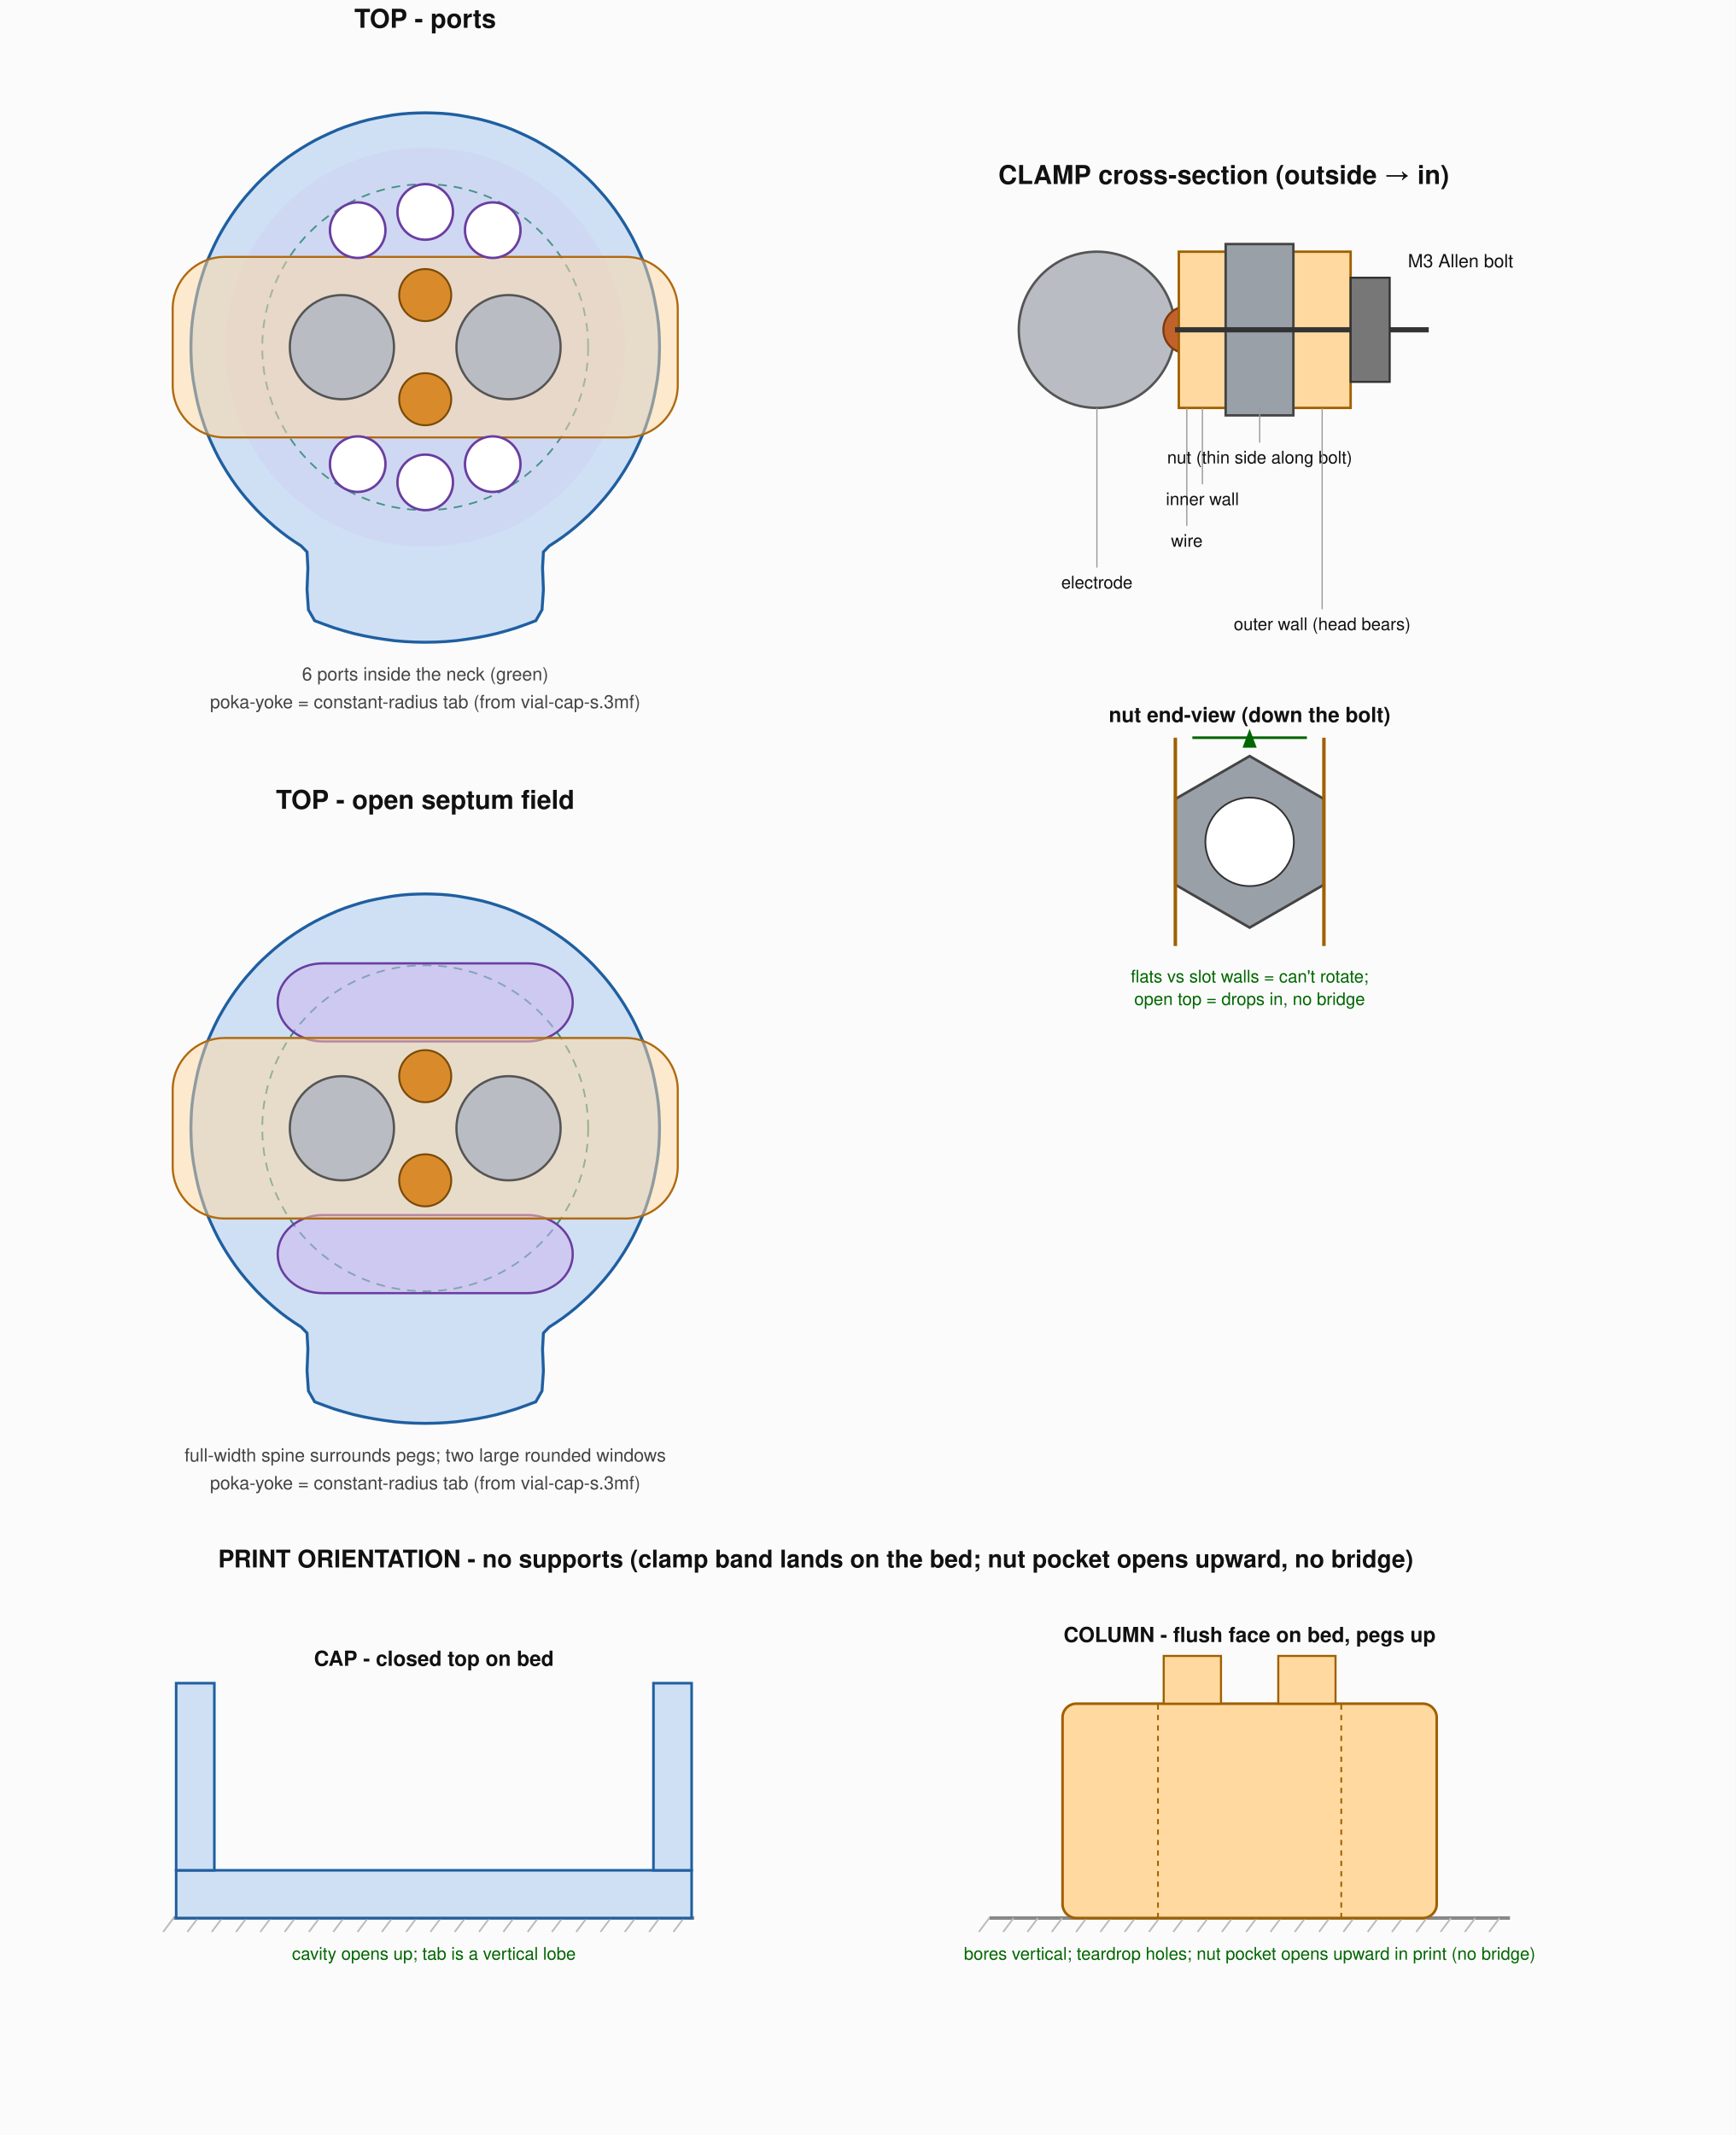
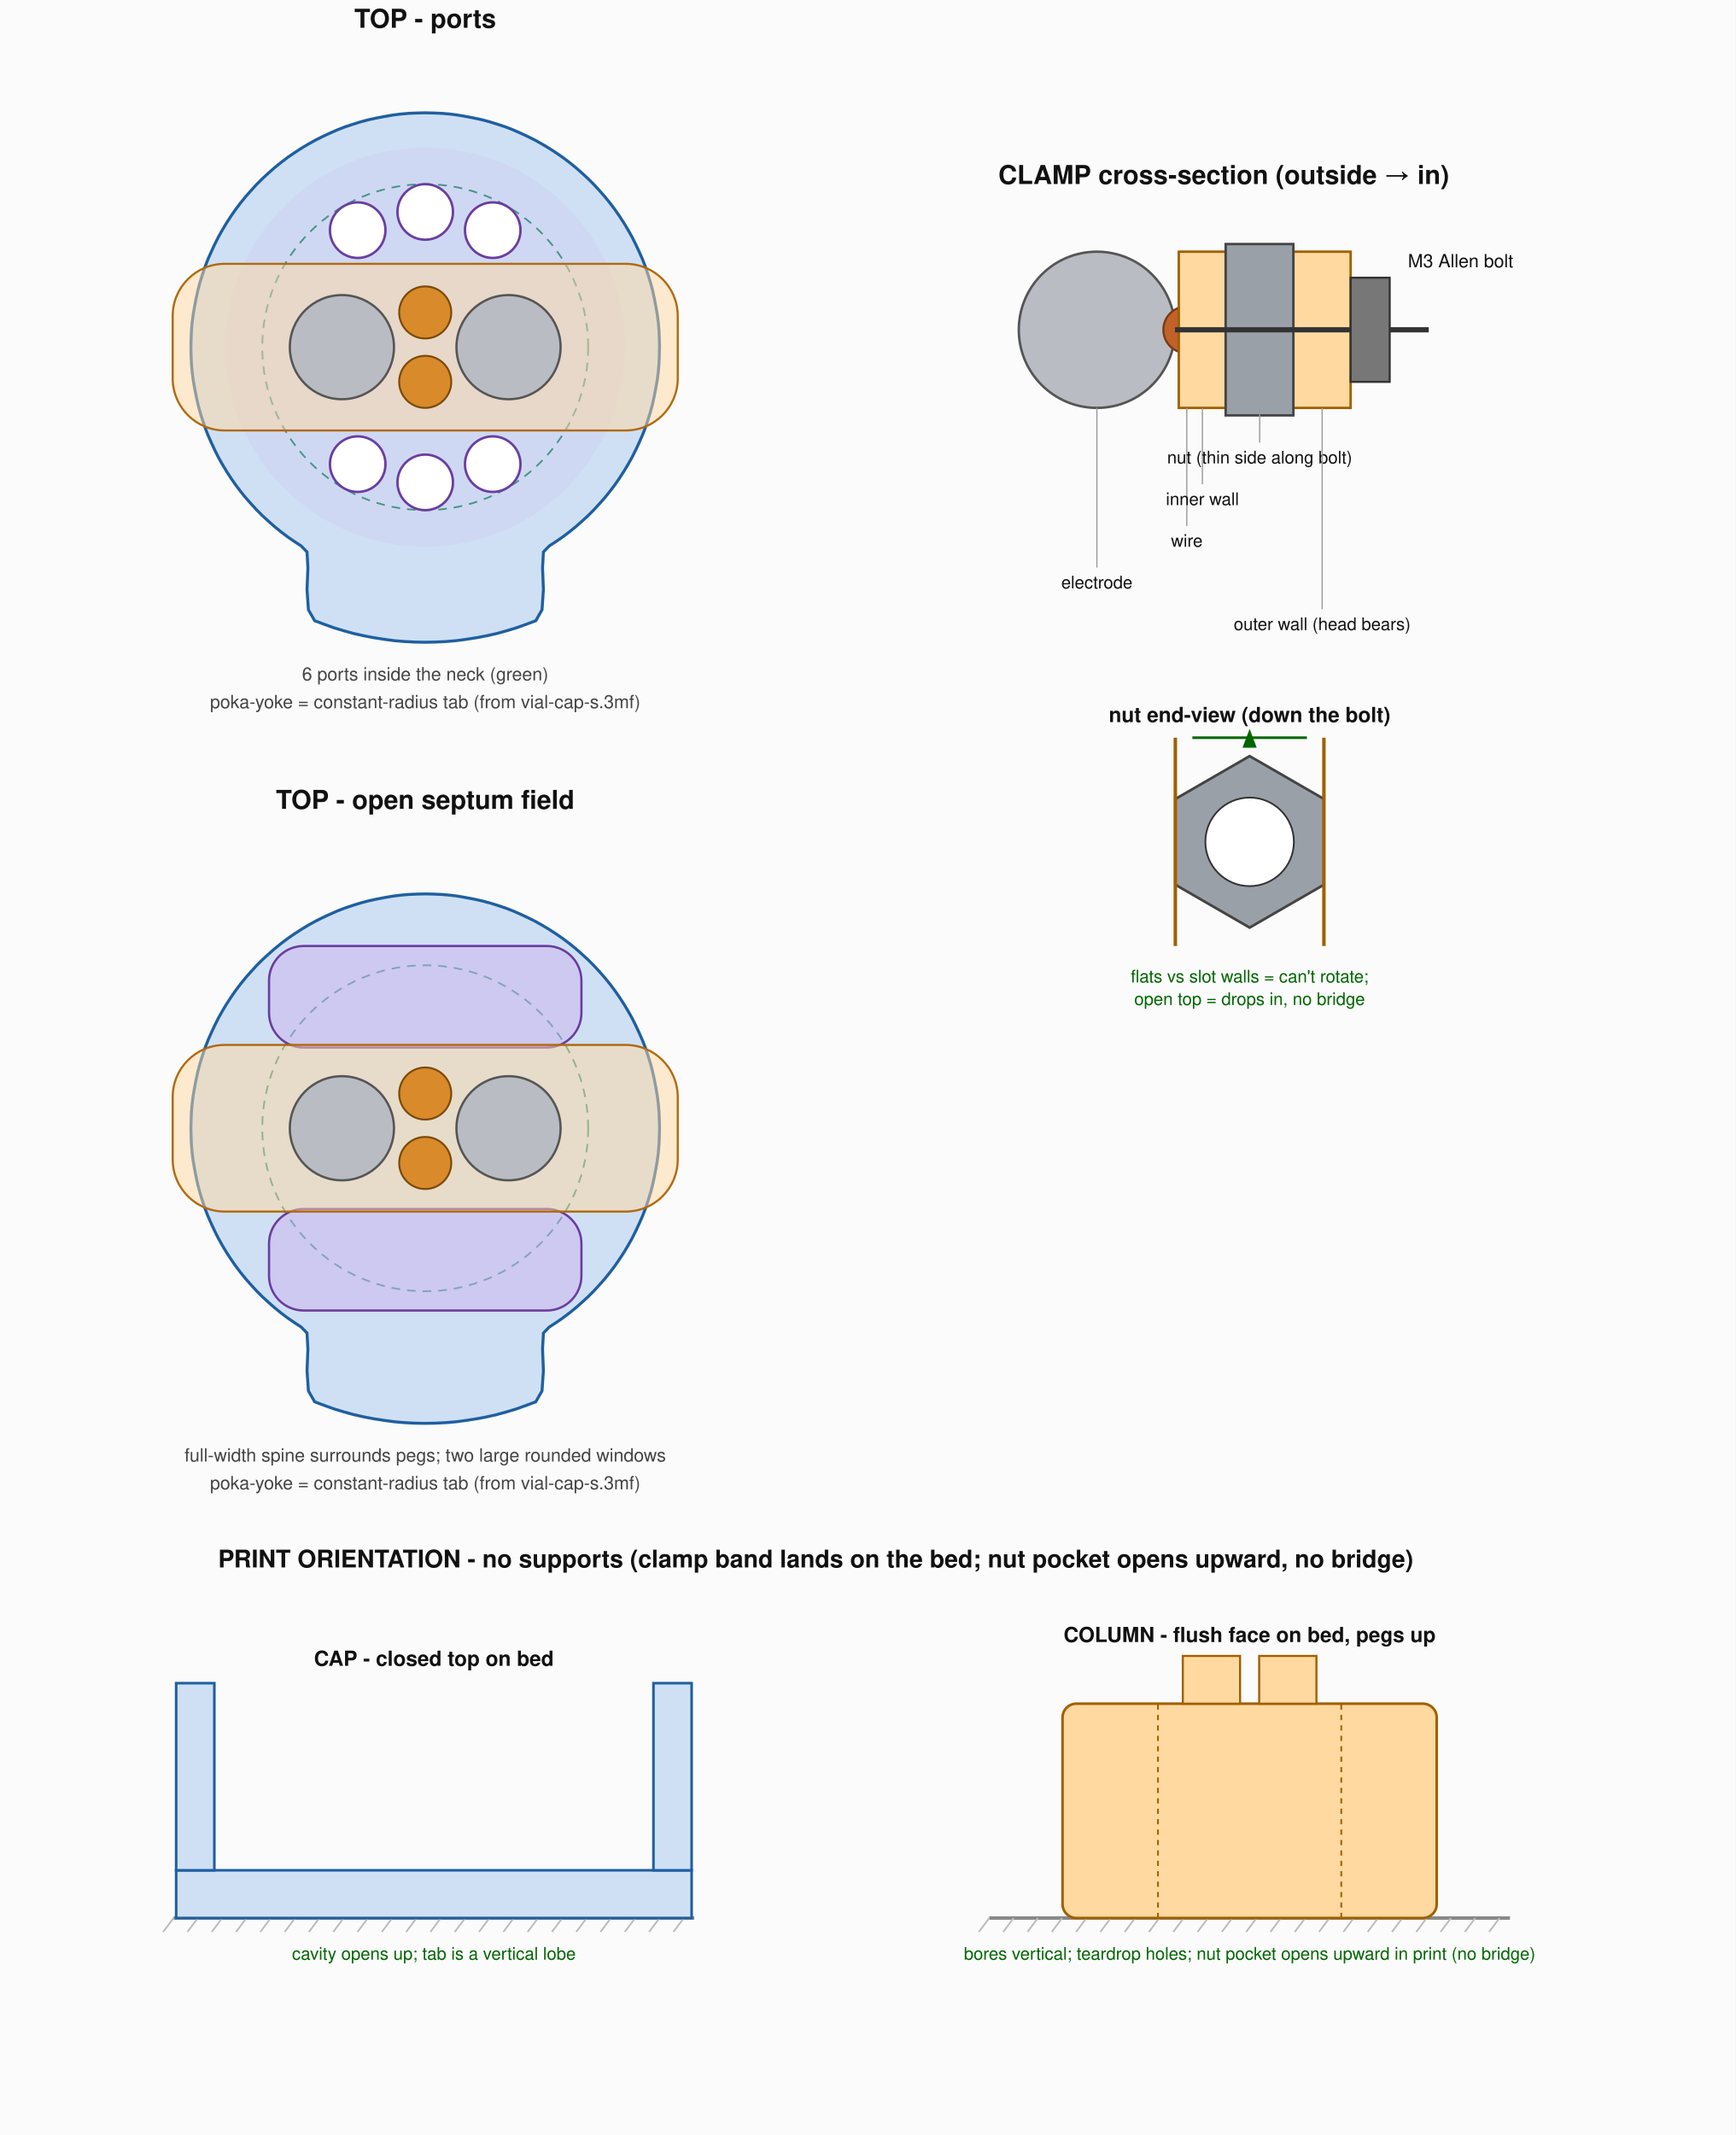
<svg xmlns="http://www.w3.org/2000/svg" width="1000" height="1230" viewBox="0 0 1000 1230">
  <rect width="1000" height="1230" fill="#fbfbfb" />
  <text x="245.0" y="16.0" font-family="Helvetica,Arial" font-size="15" text-anchor="middle" fill="#111" font-weight="bold">TOP - ports</text>
  <polygon points="380.0,200.0 379.9,195.3 379.7,190.6 379.3,185.9 378.7,181.2 377.9,176.6 377.0,171.9 376.0,167.3 374.8,162.8 373.4,158.3 371.9,153.8 370.2,149.4 368.3,145.1 366.3,140.8 364.2,136.6 361.9,132.5 359.5,128.5 356.9,124.5 354.2,120.6 351.4,116.9 348.4,113.2 345.3,109.7 342.1,106.2 338.8,102.9 335.3,99.7 331.8,96.6 328.1,93.6 324.4,90.8 320.5,88.1 316.5,85.5 312.5,83.1 308.4,80.8 304.2,78.7 299.9,76.7 295.6,74.8 291.2,73.1 286.7,71.6 282.2,70.2 277.7,69.0 273.1,68.0 268.4,67.1 263.8,66.3 259.1,65.7 254.4,65.3 249.7,65.1 245.0,65.0 240.3,65.1 235.6,65.3 230.9,65.7 226.2,66.3 221.6,67.1 216.9,68.0 212.3,69.0 207.8,70.2 203.3,71.6 198.8,73.1 194.4,74.8 190.1,76.7 185.8,78.7 181.6,80.8 177.5,83.1 173.5,85.5 169.5,88.1 165.6,90.8 161.9,93.6 158.2,96.6 154.7,99.7 151.2,102.9 147.9,106.2 144.7,109.7 141.6,113.2 138.6,116.9 135.8,120.6 133.1,124.5 130.5,128.5 128.1,132.5 125.8,136.6 123.7,140.8 121.7,145.1 119.8,149.4 118.1,153.8 116.6,158.3 115.2,162.8 114.0,167.3 113.0,171.9 112.1,176.6 111.3,181.2 110.7,185.9 110.3,190.6 110.1,195.3 110.0,200.0 110.1,204.7 110.3,209.4 110.7,214.1 111.3,218.8 112.1,223.4 113.0,228.1 114.0,232.7 115.2,237.2 116.6,241.7 118.1,246.2 119.8,250.6 121.7,254.9 123.7,259.2 125.8,263.4 128.1,267.5 130.5,271.5 133.1,275.5 135.8,279.4 138.6,283.1 141.6,286.8 144.7,290.3 147.9,293.8 151.2,297.1 154.7,300.3 158.2,303.4 161.9,306.4 165.6,309.2 169.5,311.9 173.5,314.5 176.9,318.0 177.4,327.2 176.9,339.7 177.7,351.3 181.3,357.6 186.9,359.7 192.5,361.7 198.1,363.4 203.9,365.0 209.7,366.3 215.5,367.4 221.3,368.3 227.2,369.1 233.1,369.6 239.1,369.9 245.0,370.0 250.9,369.9 256.9,369.6 262.8,369.1 268.7,368.3 274.5,367.4 280.3,366.3 286.1,365.0 291.9,363.4 297.5,361.7 303.1,359.7 308.7,357.6 312.3,351.3 313.1,339.7 312.6,327.2 313.1,318.0 316.5,314.5 320.5,311.9 324.4,309.2 328.1,306.4 331.8,303.4 335.3,300.3 338.8,297.1 342.1,293.8 345.3,290.3 348.4,286.8 351.4,283.1 354.2,279.4 356.9,275.5 359.5,271.5 361.9,267.5 364.2,263.4 366.3,259.2 368.3,254.9 370.2,250.6 371.9,246.2 373.4,241.7 374.8,237.2 376.0,232.7 377.0,228.1 377.9,223.4 378.7,218.8 379.3,214.1 379.7,209.4 379.9,204.7" fill="#cfe0f5" fill-opacity="1" stroke="#1f5fa0" stroke-width="1.7" />
  <circle cx="245.0" cy="200.0" r="93.9" fill="none" fill-opacity="1" stroke="#2a8f72" stroke-width="1" stroke-dasharray="5 4" />
  <circle cx="245.0" cy="200.0" r="115.0" fill="#cdb6ec" fill-opacity="0.18" stroke="none" stroke-width="1.5" />
-   <rect x="99.5" y="148.0" width="291.0" height="104.0" rx="30.0" fill="#ffd9a0" fill-opacity="0.5" stroke="#b06a10" stroke-width="1.2" />
+   <rect x="99.5" y="152.0" width="291.0" height="96.0" rx="30.0" fill="#ffd9a0" fill-opacity="0.5" stroke="#b06a10" stroke-width="1.2" />
  <circle cx="283.9" cy="132.6" r="16.0" fill="#fff" fill-opacity="1" stroke="#6a3da0" stroke-width="1.4" />
  <circle cx="245.0" cy="122.1" r="16.0" fill="#fff" fill-opacity="1" stroke="#6a3da0" stroke-width="1.4" />
  <circle cx="206.1" cy="132.6" r="16.0" fill="#fff" fill-opacity="1" stroke="#6a3da0" stroke-width="1.4" />
  <circle cx="206.1" cy="267.4" r="16.0" fill="#fff" fill-opacity="1" stroke="#6a3da0" stroke-width="1.4" />
  <circle cx="245.0" cy="277.9" r="16.0" fill="#fff" fill-opacity="1" stroke="#6a3da0" stroke-width="1.4" />
  <circle cx="283.9" cy="267.4" r="16.0" fill="#fff" fill-opacity="1" stroke="#6a3da0" stroke-width="1.4" />
  <circle cx="197.0" cy="200.0" r="30.0" fill="#b9bcc2" fill-opacity="1" stroke="#555" stroke-width="1.3" />
  <circle cx="293.0" cy="200.0" r="30.0" fill="#b9bcc2" fill-opacity="1" stroke="#555" stroke-width="1.3" />
-   <circle cx="245.0" cy="170.0" r="15.0" fill="#d98a2b" fill-opacity="1" stroke="#7a4a08" stroke-width="1.1" />
-   <circle cx="245.0" cy="230.0" r="15.0" fill="#d98a2b" fill-opacity="1" stroke="#7a4a08" stroke-width="1.1" />
+   <circle cx="245.0" cy="180.0" r="15.0" fill="#d98a2b" fill-opacity="1" stroke="#7a4a08" stroke-width="1.1" />
+   <circle cx="245.0" cy="220.0" r="15.0" fill="#d98a2b" fill-opacity="1" stroke="#7a4a08" stroke-width="1.1" />
  <text x="245.0" y="392.0" font-family="Helvetica,Arial" font-size="10.5" text-anchor="middle" fill="#444" font-weight="normal">6 ports inside the neck (green)</text>
  <text x="245.0" y="408.0" font-family="Helvetica,Arial" font-size="10.5" text-anchor="middle" fill="#444" font-weight="normal">poka-yoke = constant-radius tab (from vial-cap-s.3mf)</text>
  <text x="245.0" y="466.0" font-family="Helvetica,Arial" font-size="15" text-anchor="middle" fill="#111" font-weight="bold">TOP - open septum field</text>
  <polygon points="380.0,650.0 379.9,645.3 379.7,640.6 379.3,635.9 378.7,631.2 377.9,626.6 377.0,621.9 376.0,617.3 374.8,612.8 373.4,608.3 371.9,603.8 370.2,599.4 368.3,595.1 366.3,590.8 364.2,586.6 361.9,582.5 359.5,578.5 356.9,574.5 354.2,570.6 351.4,566.9 348.4,563.2 345.3,559.7 342.1,556.2 338.8,552.9 335.3,549.7 331.8,546.6 328.1,543.6 324.4,540.8 320.5,538.1 316.5,535.5 312.5,533.1 308.4,530.8 304.2,528.7 299.9,526.7 295.6,524.8 291.2,523.1 286.7,521.6 282.2,520.2 277.7,519.0 273.1,518.0 268.4,517.1 263.8,516.3 259.1,515.7 254.4,515.3 249.7,515.1 245.0,515.0 240.3,515.1 235.6,515.3 230.9,515.7 226.2,516.3 221.6,517.1 216.9,518.0 212.3,519.0 207.8,520.2 203.3,521.6 198.8,523.1 194.4,524.8 190.1,526.7 185.8,528.7 181.6,530.8 177.5,533.1 173.5,535.5 169.5,538.1 165.6,540.8 161.9,543.6 158.2,546.6 154.7,549.7 151.2,552.9 147.9,556.2 144.7,559.7 141.6,563.2 138.6,566.9 135.8,570.6 133.1,574.5 130.5,578.5 128.1,582.5 125.8,586.6 123.7,590.8 121.7,595.1 119.8,599.4 118.1,603.8 116.6,608.3 115.2,612.8 114.0,617.3 113.0,621.9 112.1,626.6 111.3,631.2 110.7,635.9 110.3,640.6 110.1,645.3 110.0,650.0 110.1,654.7 110.3,659.4 110.7,664.1 111.3,668.8 112.1,673.4 113.0,678.1 114.0,682.7 115.2,687.2 116.6,691.7 118.1,696.2 119.8,700.6 121.7,704.9 123.7,709.2 125.8,713.4 128.1,717.5 130.5,721.5 133.1,725.5 135.8,729.4 138.6,733.1 141.6,736.8 144.7,740.3 147.9,743.8 151.2,747.1 154.7,750.3 158.2,753.4 161.9,756.4 165.6,759.2 169.5,761.9 173.5,764.5 176.9,768.0 177.4,777.2 176.9,789.7 177.7,801.3 181.3,807.6 186.9,809.7 192.5,811.7 198.1,813.4 203.9,815.0 209.7,816.3 215.5,817.4 221.3,818.3 227.2,819.1 233.1,819.6 239.1,819.9 245.0,820.0 250.9,819.9 256.9,819.6 262.8,819.1 268.7,818.3 274.5,817.4 280.3,816.3 286.1,815.0 291.9,813.4 297.5,811.7 303.1,809.7 308.7,807.6 312.3,801.3 313.1,789.7 312.6,777.2 313.1,768.0 316.5,764.5 320.5,761.9 324.4,759.2 328.1,756.4 331.8,753.4 335.3,750.3 338.8,747.1 342.1,743.8 345.3,740.3 348.4,736.8 351.4,733.1 354.2,729.4 356.9,725.5 359.5,721.5 361.9,717.5 364.2,713.4 366.3,709.2 368.3,704.9 370.2,700.6 371.9,696.2 373.4,691.7 374.8,687.2 376.0,682.7 377.0,678.1 377.9,673.4 378.7,668.8 379.3,664.1 379.7,659.4 379.9,654.7" fill="#cfe0f5" fill-opacity="1" stroke="#1f5fa0" stroke-width="1.7" />
  <circle cx="245.0" cy="650.0" r="93.9" fill="none" fill-opacity="1" stroke="#2a8f72" stroke-width="1" stroke-dasharray="5 4" />
-   <rect x="160.0" y="555.0" width="170.0" height="45.0" rx="26.0" fill="#cdb6ec" fill-opacity="0.55" stroke="#6a3da0" stroke-width="1.3" />
-   <rect x="160.0" y="700.0" width="170.0" height="45.0" rx="26.0" fill="#cdb6ec" fill-opacity="0.55" stroke="#6a3da0" stroke-width="1.3" />
-   <rect x="99.5" y="598.0" width="291.0" height="104.0" rx="30.0" fill="#ffd9a0" fill-opacity="0.5" stroke="#b06a10" stroke-width="1.2" />
+   <rect x="155.0" y="545.0" width="180.0" height="58.5" rx="20.0" fill="#cdb6ec" fill-opacity="0.55" stroke="#6a3da0" stroke-width="1.3" />
+   <rect x="155.0" y="696.5" width="180.0" height="58.5" rx="20.0" fill="#cdb6ec" fill-opacity="0.55" stroke="#6a3da0" stroke-width="1.3" />
+   <rect x="99.5" y="602.0" width="291.0" height="96.0" rx="30.0" fill="#ffd9a0" fill-opacity="0.5" stroke="#b06a10" stroke-width="1.2" />
  <circle cx="197.0" cy="650.0" r="30.0" fill="#b9bcc2" fill-opacity="1" stroke="#555" stroke-width="1.3" />
  <circle cx="293.0" cy="650.0" r="30.0" fill="#b9bcc2" fill-opacity="1" stroke="#555" stroke-width="1.3" />
-   <circle cx="245.0" cy="620.0" r="15.0" fill="#d98a2b" fill-opacity="1" stroke="#7a4a08" stroke-width="1.1" />
-   <circle cx="245.0" cy="680.0" r="15.0" fill="#d98a2b" fill-opacity="1" stroke="#7a4a08" stroke-width="1.1" />
+   <circle cx="245.0" cy="630.0" r="15.0" fill="#d98a2b" fill-opacity="1" stroke="#7a4a08" stroke-width="1.1" />
+   <circle cx="245.0" cy="670.0" r="15.0" fill="#d98a2b" fill-opacity="1" stroke="#7a4a08" stroke-width="1.1" />
  <text x="245.0" y="842.0" font-family="Helvetica,Arial" font-size="10.5" text-anchor="middle" fill="#444" font-weight="normal">full-width spine surrounds pegs; two large rounded windows</text>
  <text x="245.0" y="858.0" font-family="Helvetica,Arial" font-size="10.5" text-anchor="middle" fill="#444" font-weight="normal">poka-yoke = constant-radius tab (from vial-cap-s.3mf)</text>
  <text x="705.1" y="106.0" font-family="Helvetica,Arial" font-size="15" text-anchor="middle" fill="#111" font-weight="bold">CLAMP cross-section (outside  →  in)</text>
  <circle cx="632.0" cy="190.0" r="45.0" fill="#b9bcc2" fill-opacity="1" stroke="#555" stroke-width="1.4" />
  <circle cx="683.8" cy="190.0" r="13.5" fill="#c0622a" fill-opacity="1" stroke="#7a3a12" stroke-width="1.2" />
  <rect x="679.2" y="145.0" width="27.0" height="90.0" rx="0" fill="#ffd9a0" fill-opacity="1" stroke="#a06000" stroke-width="1.4" />
  <rect x="745.2" y="145.0" width="33.0" height="90.0" rx="0" fill="#ffd9a0" fill-opacity="1" stroke="#a06000" stroke-width="1.4" />
  <rect x="706.2" y="140.6" width="39.0" height="98.7" rx="0" fill="#9aa0a8" fill-opacity="1" stroke="#444" stroke-width="1.4" />
  <line x1="677.0" y1="190.0" x2="823.2" y2="190.0" stroke="#333" stroke-width="3" />
  <rect x="778.2" y="160.0" width="22.5" height="60.0" rx="0" fill="#777" fill-opacity="1" stroke="#333" stroke-width="1.2" />
  <line x1="632.0" y1="235.0" x2="632.0" y2="327.0" stroke="#999" stroke-width="0.7" />
  <text x="632.0" y="339.0" font-family="Helvetica,Arial" font-size="10" text-anchor="middle" fill="#111" font-weight="normal">electrode</text>
  <line x1="683.8" y1="235.0" x2="683.8" y2="303.0" stroke="#999" stroke-width="0.7" />
  <text x="683.8" y="315.0" font-family="Helvetica,Arial" font-size="10" text-anchor="middle" fill="#111" font-weight="normal">wire</text>
  <line x1="692.8" y1="235.0" x2="692.8" y2="279.0" stroke="#999" stroke-width="0.7" />
  <text x="692.8" y="291.0" font-family="Helvetica,Arial" font-size="10" text-anchor="middle" fill="#111" font-weight="normal">inner wall</text>
  <line x1="725.8" y1="235.0" x2="725.8" y2="255.0" stroke="#999" stroke-width="0.7" />
  <text x="725.8" y="267.0" font-family="Helvetica,Arial" font-size="10" text-anchor="middle" fill="#111" font-weight="normal">nut (thin side along bolt)</text>
  <line x1="761.8" y1="235.0" x2="761.8" y2="351.0" stroke="#999" stroke-width="0.7" />
  <text x="761.8" y="363.0" font-family="Helvetica,Arial" font-size="10" text-anchor="middle" fill="#111" font-weight="normal">outer wall (head bears)</text>
  <text x="811.2" y="154.0" font-family="Helvetica,Arial" font-size="10.5" text-anchor="start" fill="#111" font-weight="normal">M3 Allen bolt</text>
  <text x="720.0" y="416.0" font-family="Helvetica,Arial" font-size="12" text-anchor="middle" fill="#111" font-weight="bold">nut end-view (down the bolt)</text>
  <polygon points="720.0,435.6 677.2,460.3 677.2,509.7 720.0,534.4 762.8,509.7 762.8,460.3" fill="#9aa0a8" fill-opacity="1" stroke="#444" stroke-width="1.5" />
  <line x1="677.2" y1="425.0" x2="677.2" y2="545.0" stroke="#a06000" stroke-width="2" />
  <line x1="762.8" y1="425.0" x2="762.8" y2="545.0" stroke="#a06000" stroke-width="2" />
  <circle cx="720.0" cy="485.0" r="25.5" fill="#fff" fill-opacity="1" stroke="#333" stroke-width="1" />
  <line x1="687.0" y1="425.0" x2="753.0" y2="425.0" stroke="#060" stroke-width="1.5" />
  <polygon points="717.0,430.0 723.0,430.0 720.0,422.0" fill="#060" fill-opacity="1" stroke="#060" stroke-width="1.5" />
  <text x="720.0" y="566.0" font-family="Helvetica,Arial" font-size="10" text-anchor="middle" fill="#060" font-weight="normal">flats vs slot walls = can't rotate;</text>
  <text x="720.0" y="579.0" font-family="Helvetica,Arial" font-size="10" text-anchor="middle" fill="#060" font-weight="normal">open top = drops in, no bridge</text>
  <text x="470.0" y="903.0" font-family="Helvetica,Arial" font-size="14" text-anchor="middle" fill="#111" font-weight="bold">PRINT ORIENTATION  -  no supports (clamp band lands on the bed; nut pocket opens upward, no bridge)</text>
  <line x1="100.0" y1="1105.0" x2="400.0" y2="1105.0" stroke="#888" stroke-width="2" />
  <line x1="100.0" y1="1105.0" x2="94.0" y2="1113.0" stroke="#bbb" stroke-width="1" />
  <line x1="114.0" y1="1105.0" x2="108.0" y2="1113.0" stroke="#bbb" stroke-width="1" />
  <line x1="128.0" y1="1105.0" x2="122.0" y2="1113.0" stroke="#bbb" stroke-width="1" />
  <line x1="142.0" y1="1105.0" x2="136.0" y2="1113.0" stroke="#bbb" stroke-width="1" />
  <line x1="156.0" y1="1105.0" x2="150.0" y2="1113.0" stroke="#bbb" stroke-width="1" />
  <line x1="170.0" y1="1105.0" x2="164.0" y2="1113.0" stroke="#bbb" stroke-width="1" />
  <line x1="184.0" y1="1105.0" x2="178.0" y2="1113.0" stroke="#bbb" stroke-width="1" />
  <line x1="198.0" y1="1105.0" x2="192.0" y2="1113.0" stroke="#bbb" stroke-width="1" />
  <line x1="212.0" y1="1105.0" x2="206.0" y2="1113.0" stroke="#bbb" stroke-width="1" />
  <line x1="226.0" y1="1105.0" x2="220.0" y2="1113.0" stroke="#bbb" stroke-width="1" />
  <line x1="240.0" y1="1105.0" x2="234.0" y2="1113.0" stroke="#bbb" stroke-width="1" />
  <line x1="254.0" y1="1105.0" x2="248.0" y2="1113.0" stroke="#bbb" stroke-width="1" />
  <line x1="268.0" y1="1105.0" x2="262.0" y2="1113.0" stroke="#bbb" stroke-width="1" />
  <line x1="282.0" y1="1105.0" x2="276.0" y2="1113.0" stroke="#bbb" stroke-width="1" />
  <line x1="296.0" y1="1105.0" x2="290.0" y2="1113.0" stroke="#bbb" stroke-width="1" />
  <line x1="310.0" y1="1105.0" x2="304.0" y2="1113.0" stroke="#bbb" stroke-width="1" />
  <line x1="324.0" y1="1105.0" x2="318.0" y2="1113.0" stroke="#bbb" stroke-width="1" />
  <line x1="338.0" y1="1105.0" x2="332.0" y2="1113.0" stroke="#bbb" stroke-width="1" />
  <line x1="352.0" y1="1105.0" x2="346.0" y2="1113.0" stroke="#bbb" stroke-width="1" />
  <line x1="366.0" y1="1105.0" x2="360.0" y2="1113.0" stroke="#bbb" stroke-width="1" />
  <line x1="380.0" y1="1105.0" x2="374.0" y2="1113.0" stroke="#bbb" stroke-width="1" />
  <line x1="394.0" y1="1105.0" x2="388.0" y2="1113.0" stroke="#bbb" stroke-width="1" />
  <rect x="101.5" y="1077.5" width="297.0" height="27.5" rx="0" fill="#cfe0f5" fill-opacity="1" stroke="#1f5fa0" stroke-width="1.5" />
  <rect x="101.5" y="969.7" width="22.0" height="107.8" rx="0" fill="#cfe0f5" fill-opacity="1" stroke="#1f5fa0" stroke-width="1.5" />
  <rect x="376.5" y="969.7" width="22.0" height="107.8" rx="0" fill="#cfe0f5" fill-opacity="1" stroke="#1f5fa0" stroke-width="1.5" />
  <text x="250.0" y="959.7" font-family="Helvetica,Arial" font-size="12" text-anchor="middle" fill="#111" font-weight="bold">CAP - closed top on bed</text>
  <text x="250.0" y="1129.0" font-family="Helvetica,Arial" font-size="10" text-anchor="middle" fill="#060" font-weight="normal">cavity opens up; tab is a vertical lobe</text>
  <line x1="570.0" y1="1105.0" x2="870.0" y2="1105.0" stroke="#888" stroke-width="2" />
  <line x1="570.0" y1="1105.0" x2="564.0" y2="1113.0" stroke="#bbb" stroke-width="1" />
  <line x1="584.0" y1="1105.0" x2="578.0" y2="1113.0" stroke="#bbb" stroke-width="1" />
  <line x1="598.0" y1="1105.0" x2="592.0" y2="1113.0" stroke="#bbb" stroke-width="1" />
  <line x1="612.0" y1="1105.0" x2="606.0" y2="1113.0" stroke="#bbb" stroke-width="1" />
  <line x1="626.0" y1="1105.0" x2="620.0" y2="1113.0" stroke="#bbb" stroke-width="1" />
  <line x1="640.0" y1="1105.0" x2="634.0" y2="1113.0" stroke="#bbb" stroke-width="1" />
  <line x1="654.0" y1="1105.0" x2="648.0" y2="1113.0" stroke="#bbb" stroke-width="1" />
  <line x1="668.0" y1="1105.0" x2="662.0" y2="1113.0" stroke="#bbb" stroke-width="1" />
  <line x1="682.0" y1="1105.0" x2="676.0" y2="1113.0" stroke="#bbb" stroke-width="1" />
  <line x1="696.0" y1="1105.0" x2="690.0" y2="1113.0" stroke="#bbb" stroke-width="1" />
  <line x1="710.0" y1="1105.0" x2="704.0" y2="1113.0" stroke="#bbb" stroke-width="1" />
  <line x1="724.0" y1="1105.0" x2="718.0" y2="1113.0" stroke="#bbb" stroke-width="1" />
  <line x1="738.0" y1="1105.0" x2="732.0" y2="1113.0" stroke="#bbb" stroke-width="1" />
  <line x1="752.0" y1="1105.0" x2="746.0" y2="1113.0" stroke="#bbb" stroke-width="1" />
  <line x1="766.0" y1="1105.0" x2="760.0" y2="1113.0" stroke="#bbb" stroke-width="1" />
  <line x1="780.0" y1="1105.0" x2="774.0" y2="1113.0" stroke="#bbb" stroke-width="1" />
  <line x1="794.0" y1="1105.0" x2="788.0" y2="1113.0" stroke="#bbb" stroke-width="1" />
  <line x1="808.0" y1="1105.0" x2="802.0" y2="1113.0" stroke="#bbb" stroke-width="1" />
  <line x1="822.0" y1="1105.0" x2="816.0" y2="1113.0" stroke="#bbb" stroke-width="1" />
  <line x1="836.0" y1="1105.0" x2="830.0" y2="1113.0" stroke="#bbb" stroke-width="1" />
  <line x1="850.0" y1="1105.0" x2="844.0" y2="1113.0" stroke="#bbb" stroke-width="1" />
  <line x1="864.0" y1="1105.0" x2="858.0" y2="1113.0" stroke="#bbb" stroke-width="1" />
  <rect x="612.2" y="981.5" width="215.6" height="123.5" rx="8" fill="#ffd9a0" fill-opacity="1" stroke="#a06000" stroke-width="1.5" />
  <line x1="667.2" y1="1105.0" x2="667.2" y2="981.5" stroke="#a06000" stroke-width="1" stroke-dasharray="3 3" />
  <line x1="772.8" y1="1105.0" x2="772.8" y2="981.5" stroke="#a06000" stroke-width="1" stroke-dasharray="3 3" />
-   <rect x="670.5" y="954.0" width="33.0" height="27.5" rx="0" fill="#ffd9a0" fill-opacity="1" stroke="#a06000" stroke-width="1.2" />
-   <rect x="736.5" y="954.0" width="33.0" height="27.5" rx="0" fill="#ffd9a0" fill-opacity="1" stroke="#a06000" stroke-width="1.2" />
+   <rect x="681.5" y="954.0" width="33.0" height="27.5" rx="0" fill="#ffd9a0" fill-opacity="1" stroke="#a06000" stroke-width="1.2" />
+   <rect x="725.5" y="954.0" width="33.0" height="27.5" rx="0" fill="#ffd9a0" fill-opacity="1" stroke="#a06000" stroke-width="1.2" />
  <text x="720.0" y="946.0" font-family="Helvetica,Arial" font-size="12" text-anchor="middle" fill="#111" font-weight="bold">COLUMN - flush face on bed, pegs up</text>
  <text x="720.0" y="1129.0" font-family="Helvetica,Arial" font-size="10" text-anchor="middle" fill="#060" font-weight="normal">bores vertical; teardrop holes; nut pocket opens upward in print (no bridge)</text>
</svg>
